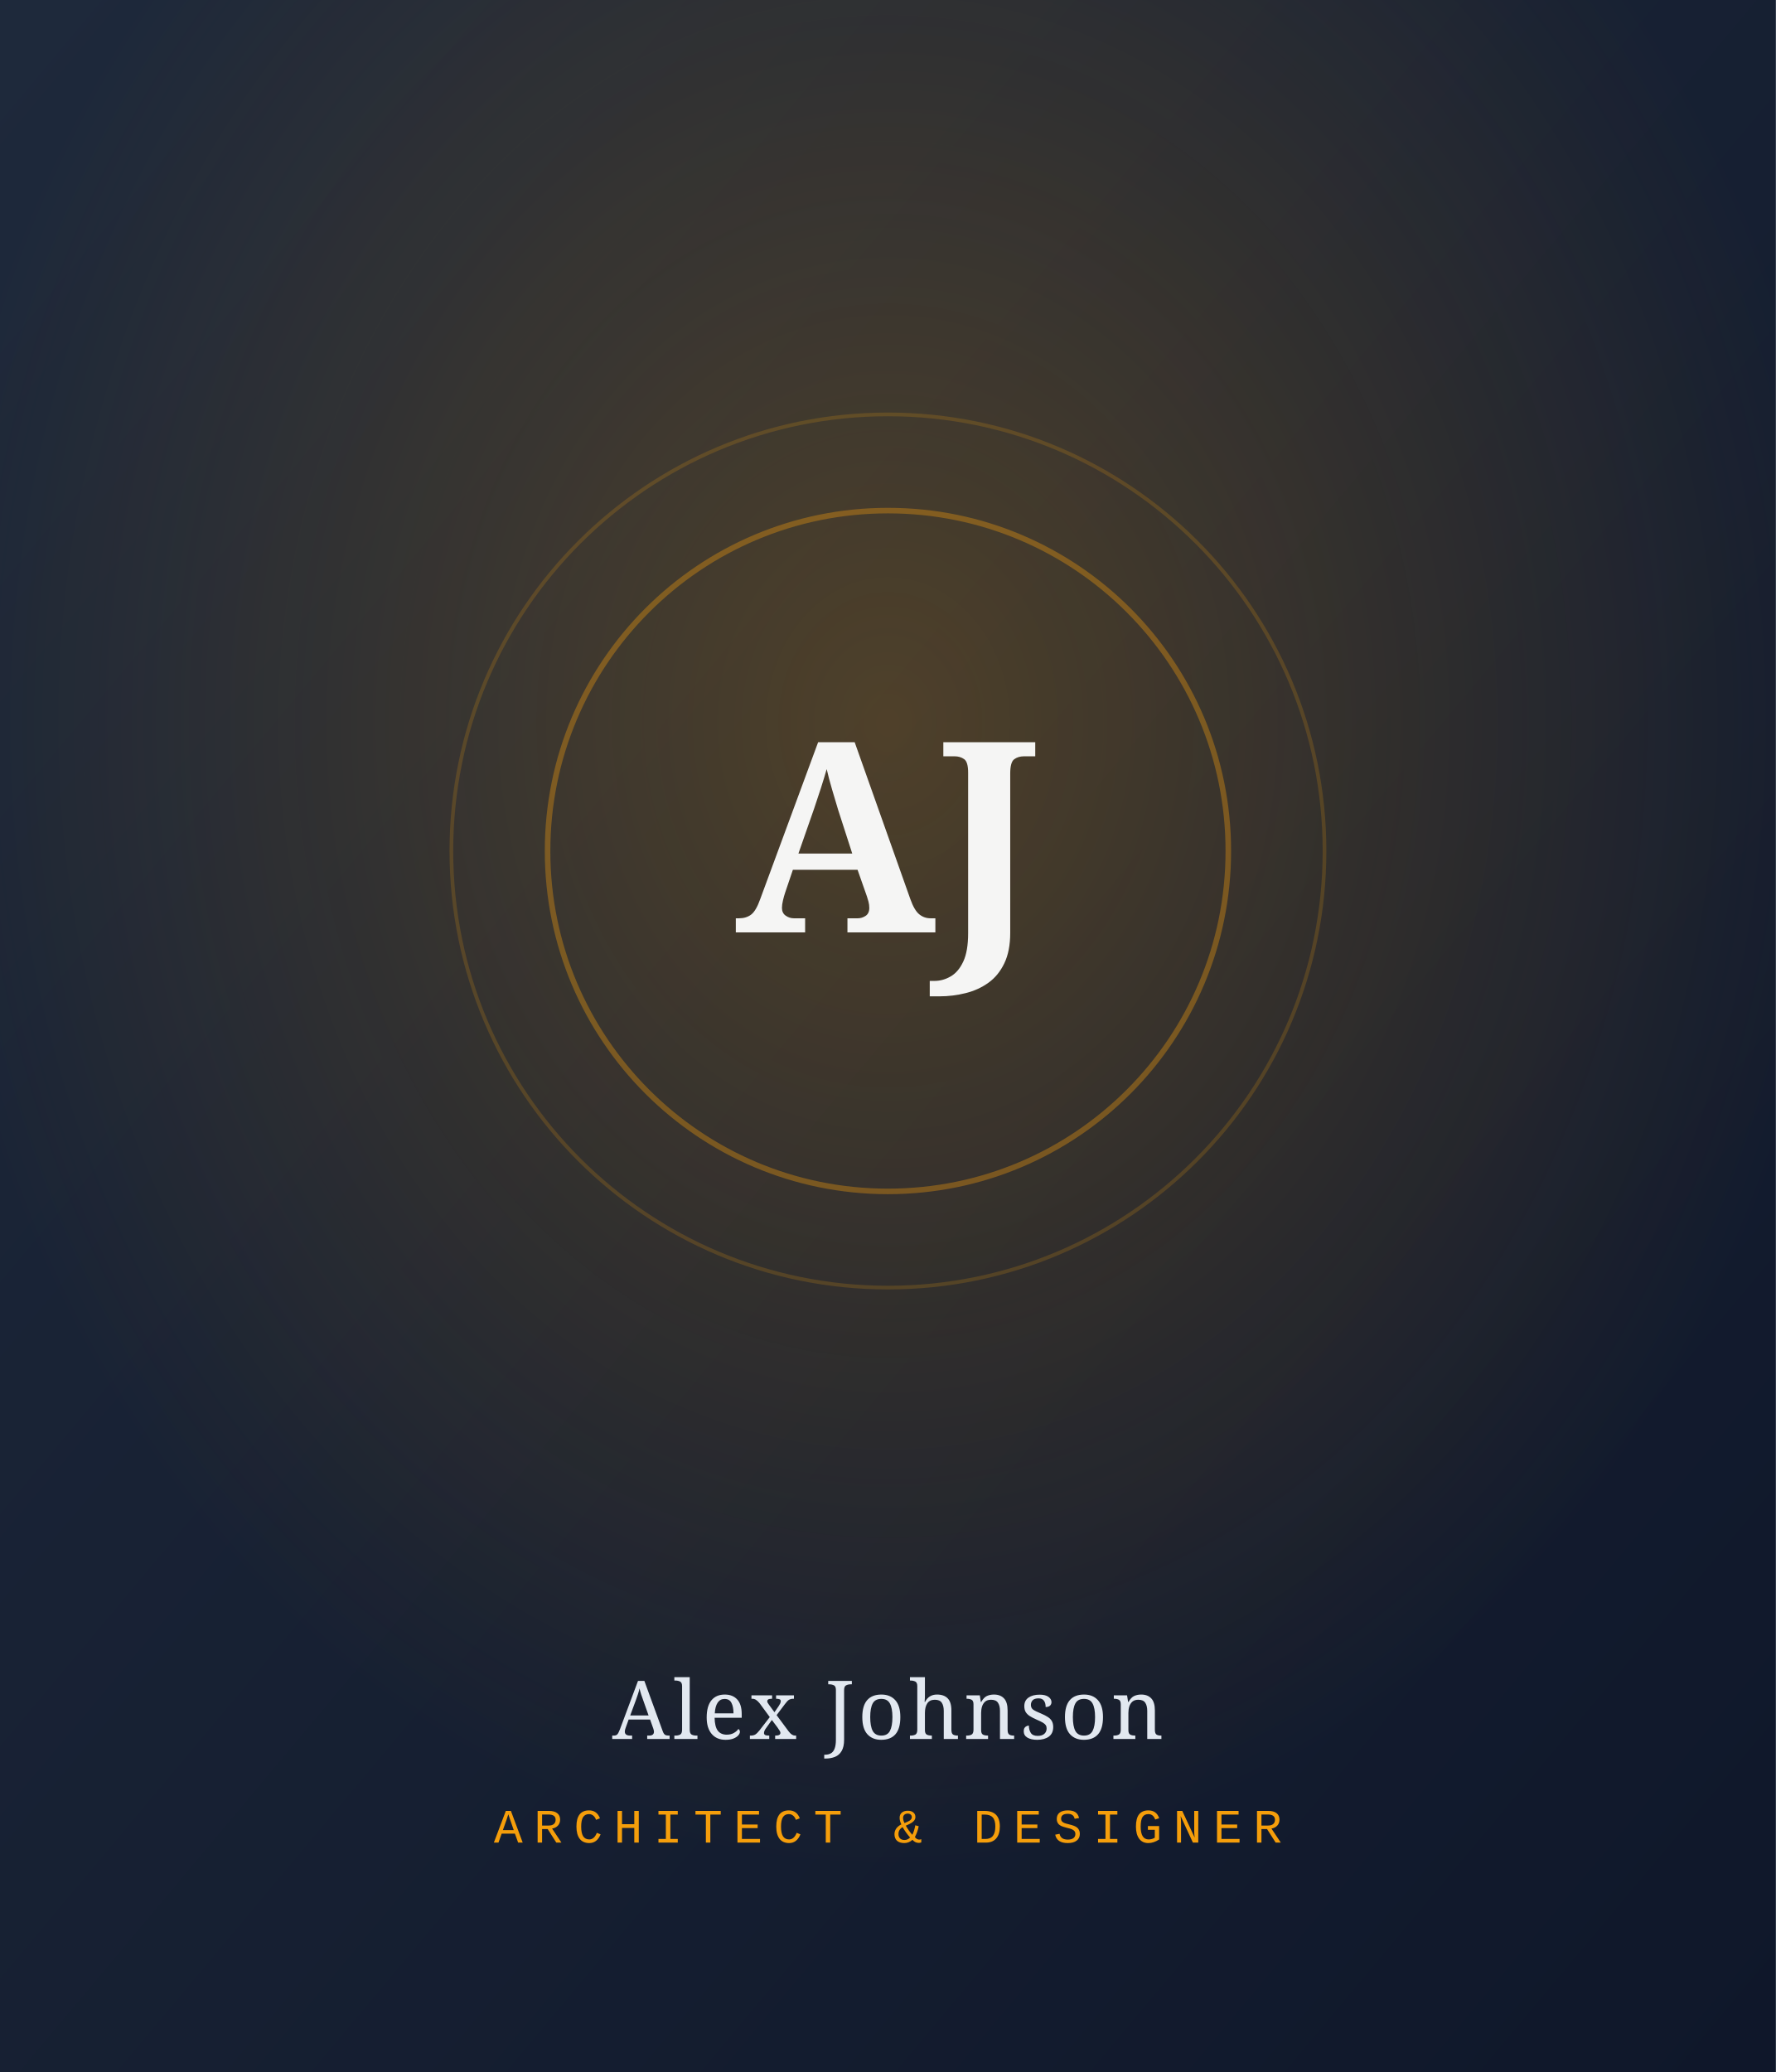
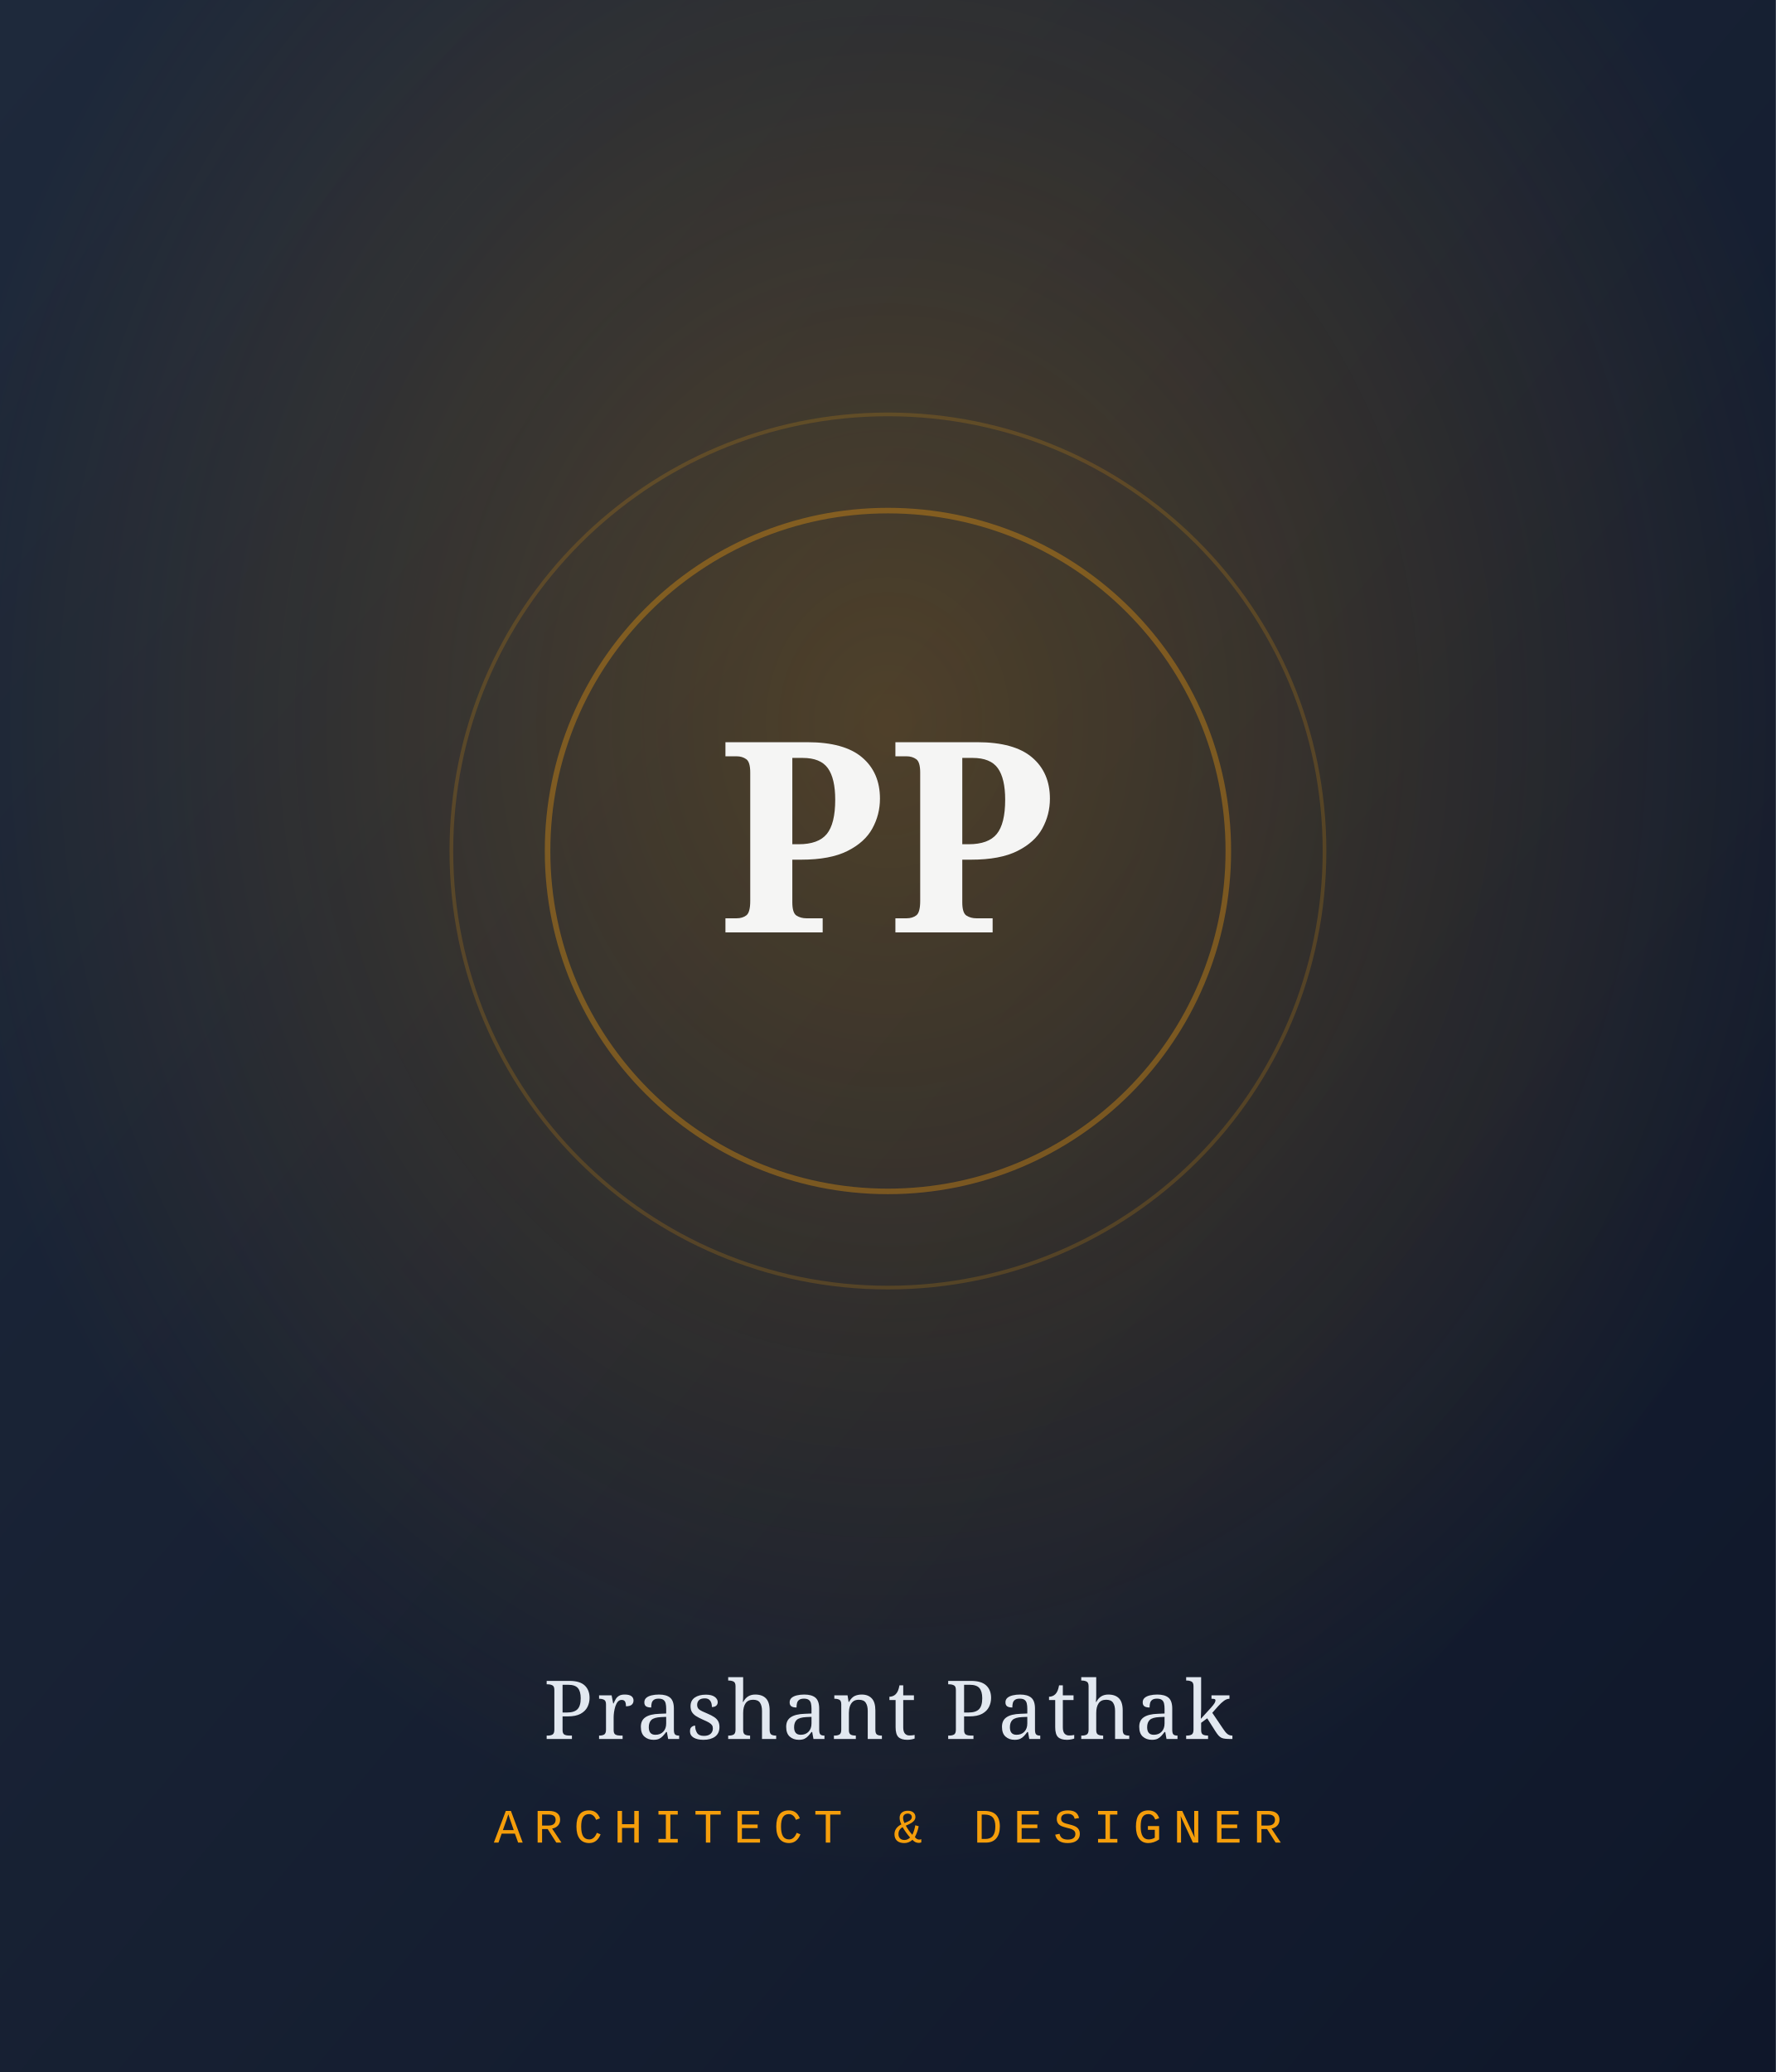
<svg xmlns="http://www.w3.org/2000/svg" viewBox="0 0 480 560" width="480" height="560">
  <defs>
    <linearGradient id="pbg" x1="0" y1="0" x2="1" y2="1">
      <stop offset="0" stop-color="#1e293b" />
      <stop offset="1" stop-color="#0f172a" />
    </linearGradient>
    <radialGradient id="pglow" cx="0.5" cy="0.35" r="0.55">
      <stop offset="0" stop-color="#f59e0b" stop-opacity="0.25" />
      <stop offset="1" stop-color="#f59e0b" stop-opacity="0" />
    </radialGradient>
  </defs>
  <rect width="480" height="560" fill="url(#pbg)" />
  <rect width="480" height="560" fill="url(#pglow)" />
  <circle cx="240" cy="230" r="92" fill="none" stroke="#f59e0b" stroke-width="1.5" opacity="0.35" />
  <circle cx="240" cy="230" r="118" fill="none" stroke="#f59e0b" stroke-width="1" opacity="0.18" />
-   <text x="240" y="252" font-family="Georgia, serif" font-size="72" font-weight="700" fill="#f5f5f4" text-anchor="middle">AJ</text>
-   <text x="240" y="470" font-family="Georgia, serif" font-size="22" fill="#e2e8f0" text-anchor="middle" letter-spacing="1">Alex Johnson</text>
+   <text x="240" y="252" font-family="Georgia, serif" font-size="72" font-weight="700" fill="#f5f5f4" text-anchor="middle">PP</text>
+   <text x="240" y="470" font-family="Georgia, serif" font-size="22" fill="#e2e8f0" text-anchor="middle" letter-spacing="1">Prashant Pathak</text>
  <text x="240" y="498" font-family="'Courier New', monospace" font-size="13" fill="#f59e0b" text-anchor="middle" letter-spacing="3">ARCHITECT &amp; DESIGNER</text>
</svg>
